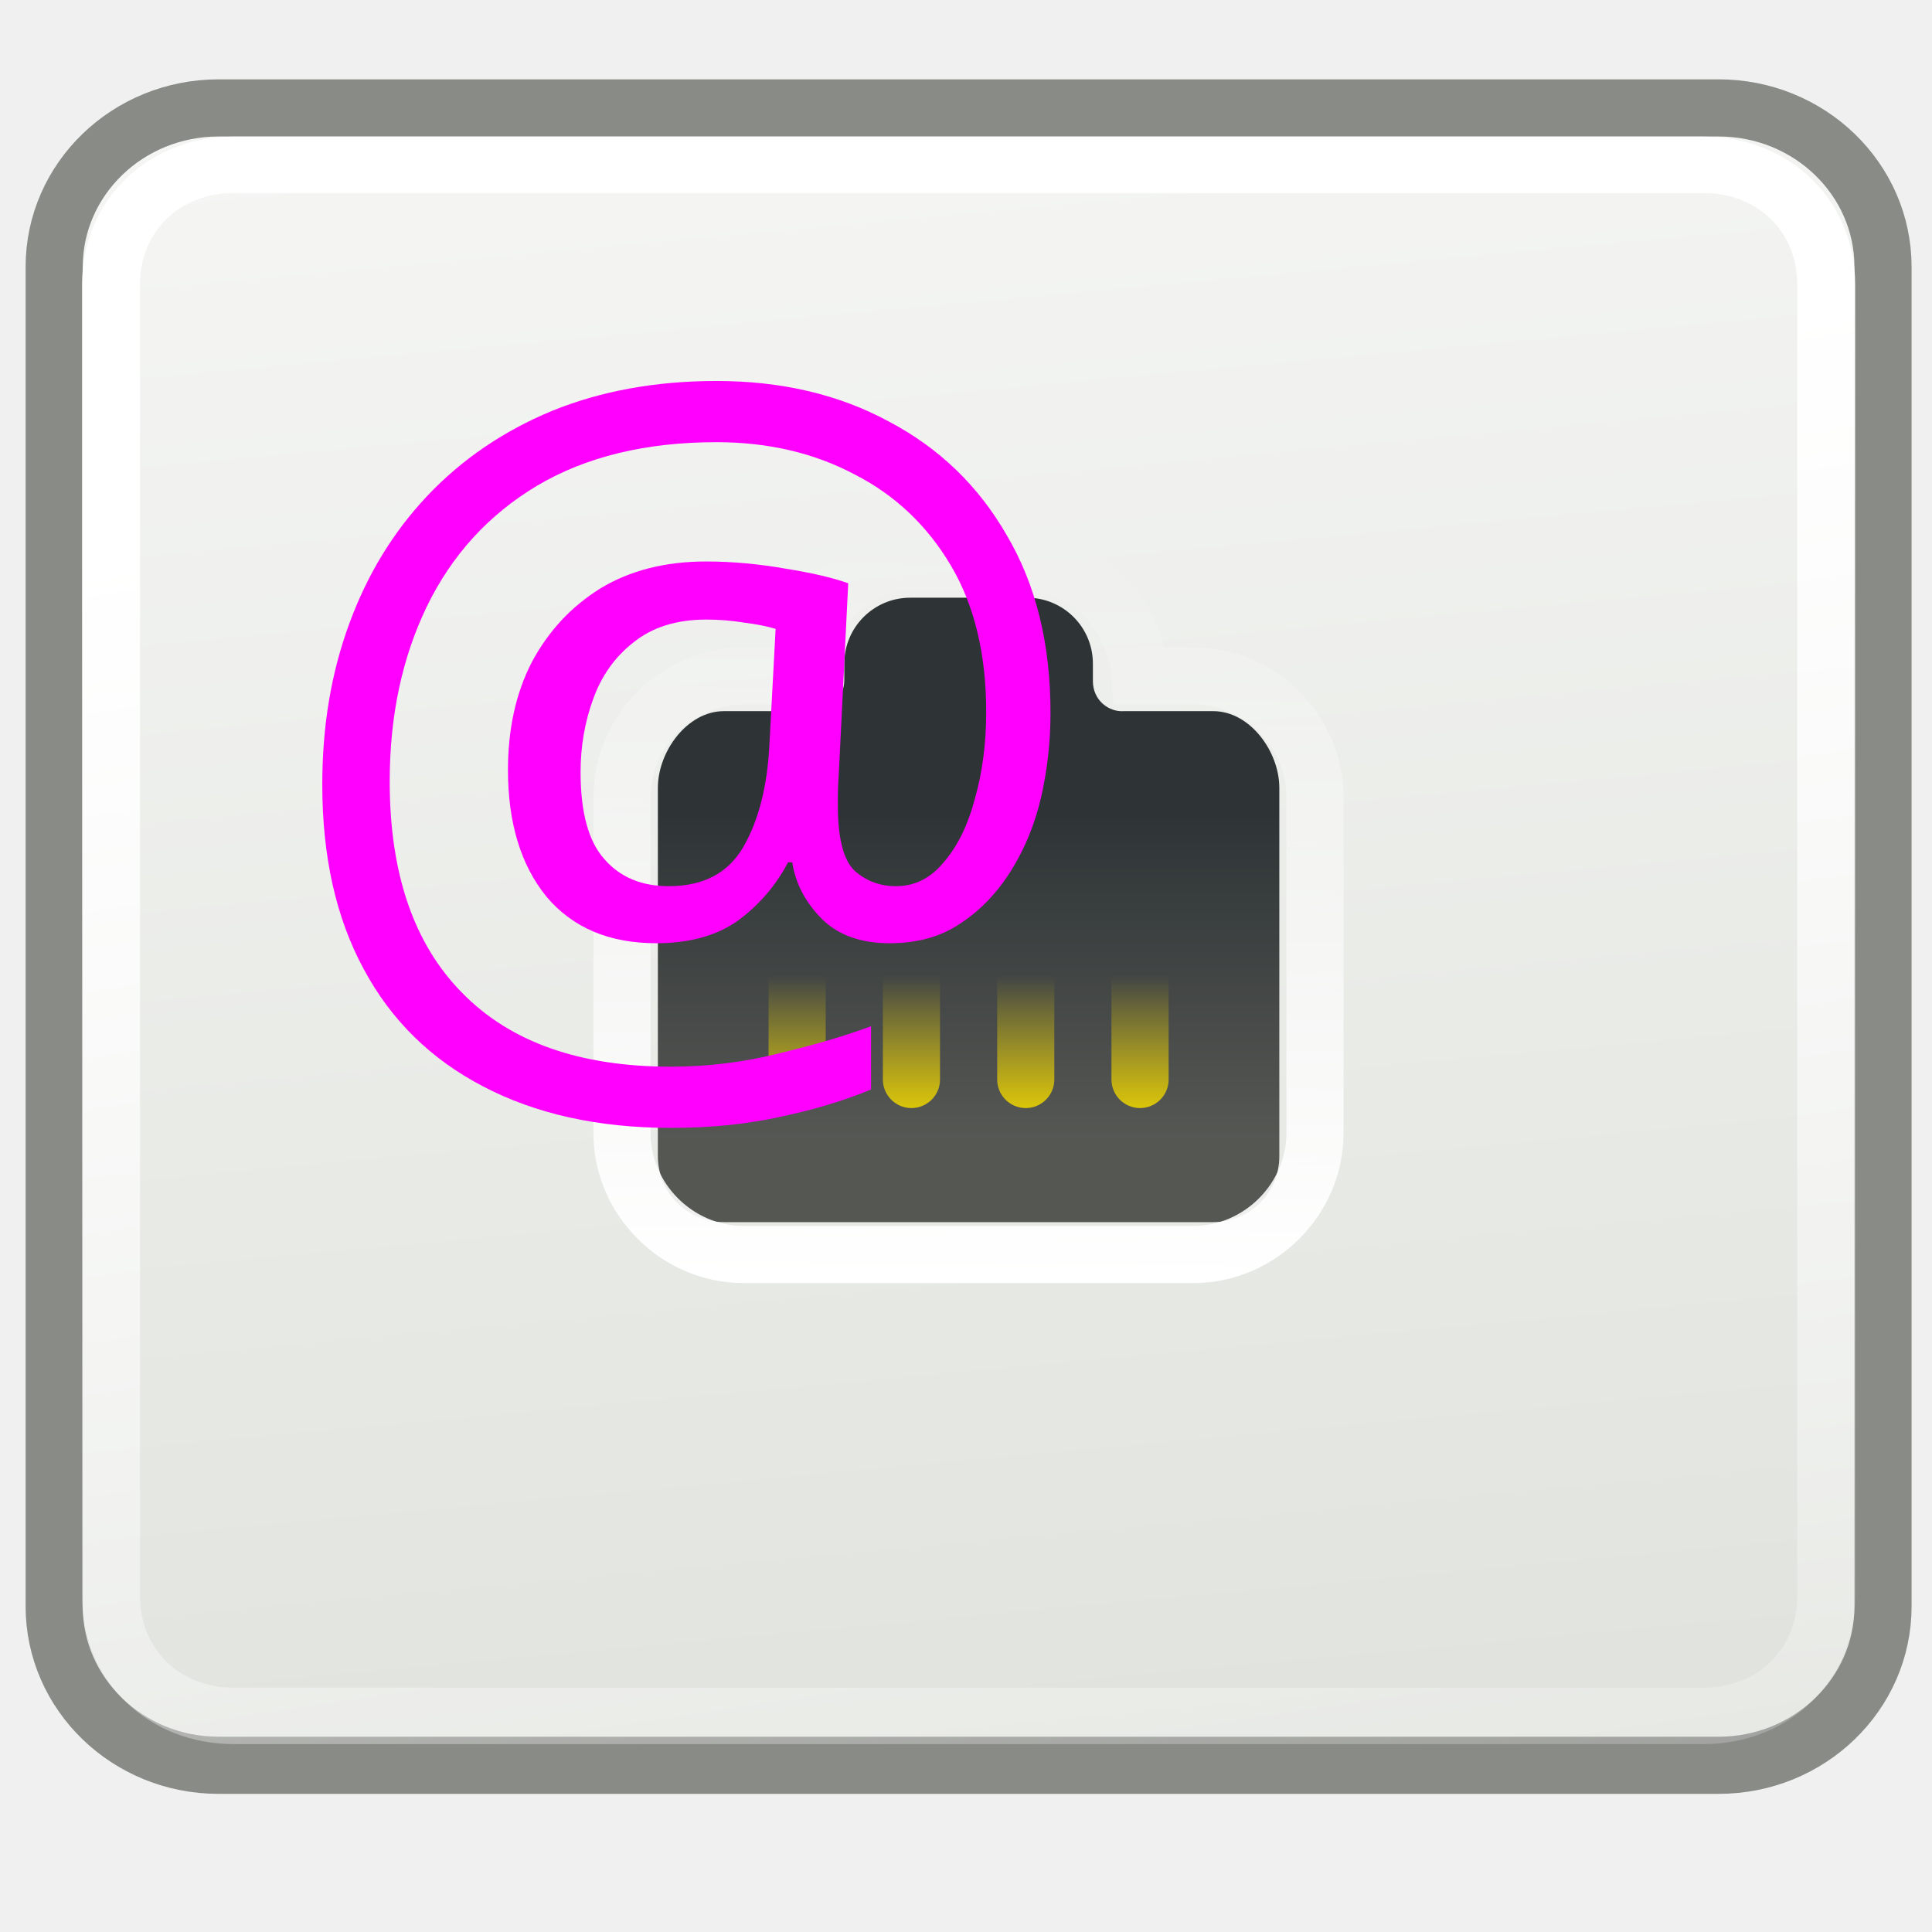
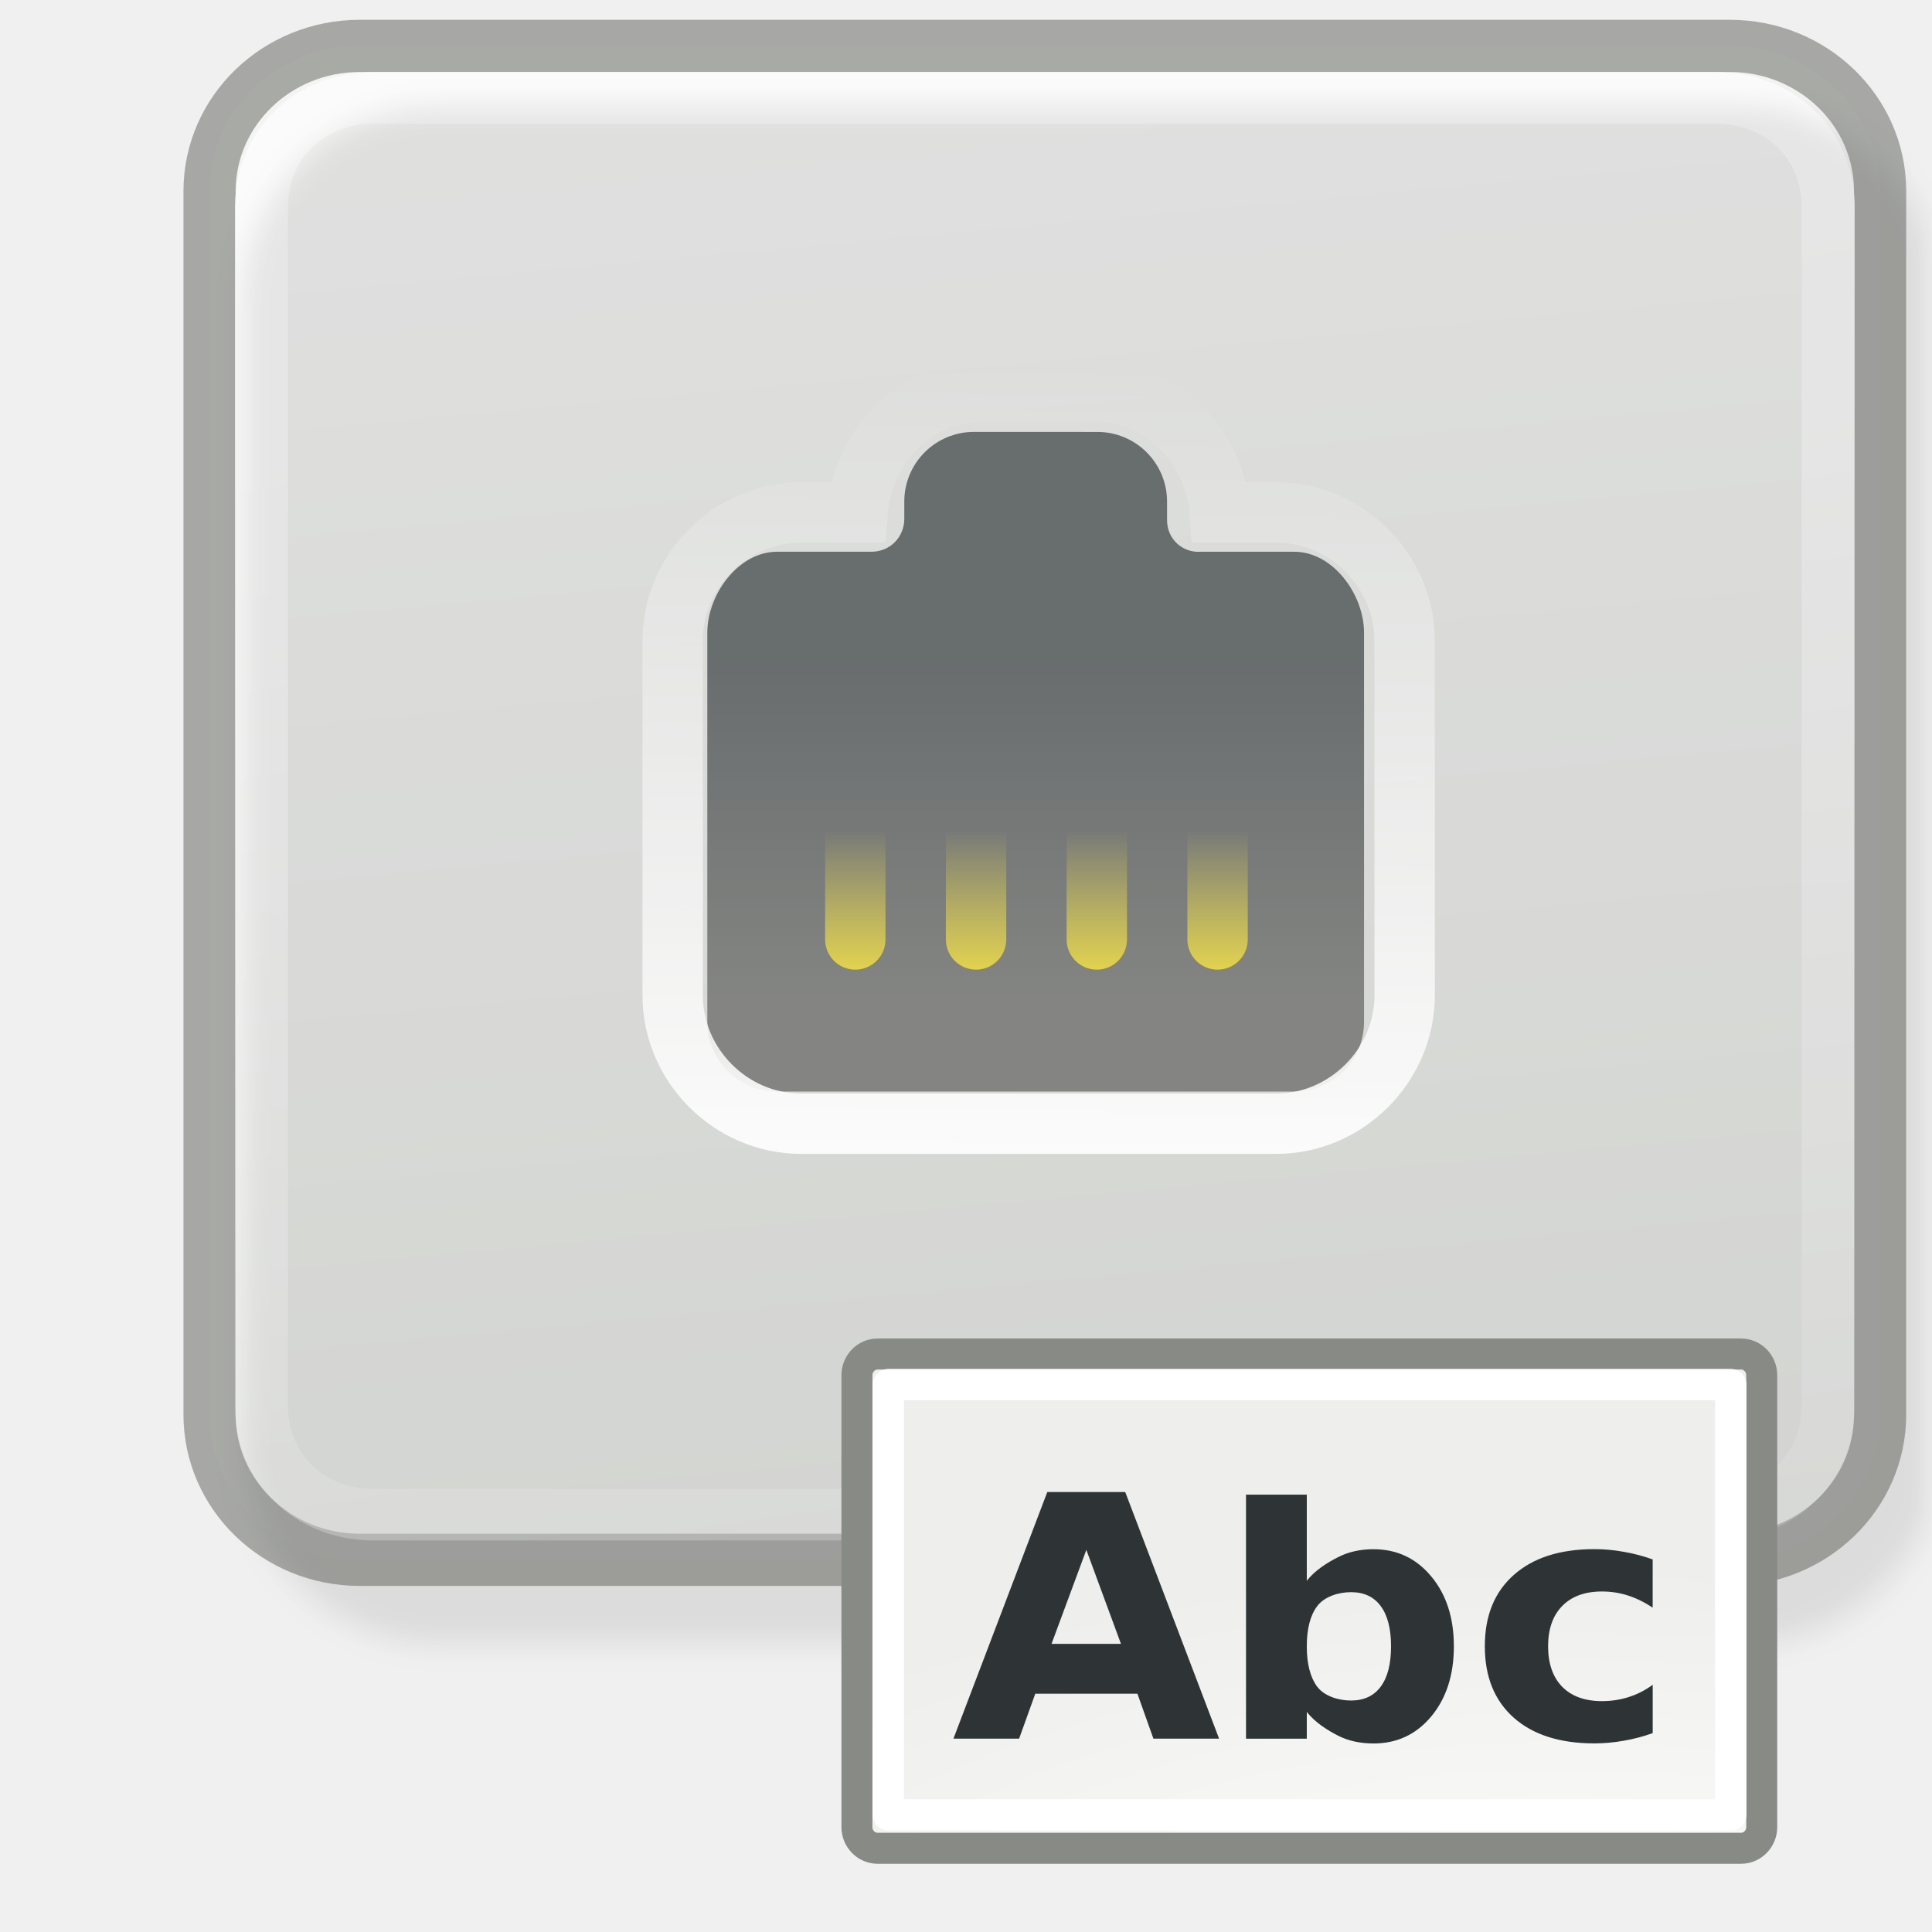
- <svg xmlns="http://www.w3.org/2000/svg" xmlns:xlink="http://www.w3.org/1999/xlink" width="32" height="32" viewBox="0 0 29.1 29.1">
+ <svg xmlns="http://www.w3.org/2000/svg" width="32" height="32" version="1.1" viewBox="0 0 48 48">
  <defs>
-     <linearGradient id="c">
+     <linearGradient id="linearGradient7887" x1="-7.975" x2="-11.01" y1="25.36" y2="-6.568" gradientTransform="matrix(2 0 0 1.933 43.5 .5333)" gradientUnits="userSpaceOnUse">
+       <stop stop-color="#d3d7cf" offset="0" />
+       <stop stop-color="#fff" offset="1" />
+     </linearGradient>
+     <linearGradient id="linearGradient7889" x1="-7.852" x2="-5.51" y1="3.755" y2="18.94" gradientUnits="userSpaceOnUse">
      <stop stop-color="#fff" offset="0" />
      <stop stop-color="#fff" stop-opacity="0" offset="1" />
-     </linearGradient>
-     <linearGradient id="a">
-       <stop stop-color="#edd400" offset="0" />
-       <stop stop-color="#edd400" stop-opacity="0" offset="1" />
    </linearGradient>
    <filter id="filter5386" x="-.02" y="-.022" width="1.039" height="1.044" color-interpolation-filters="sRGB">
      <feGaussianBlur stdDeviation="0.263" />
    </filter>
-     <linearGradient id="linearGradient7887" x1="-7.975" x2="-11.01" y1="25.36" y2="-6.568" gradientTransform="matrix(2 0 0 1.933 43.5 .5333)" gradientUnits="userSpaceOnUse">
-       <stop stop-color="#d3d7cf" offset="0" />
-       <stop stop-color="#fff" offset="1" />
-     </linearGradient>
-     <linearGradient id="linearGradient7889" x1="-7.852" x2="-5.51" y1="3.755" y2="18.94" gradientUnits="userSpaceOnUse" xlink:href="#c" />
-     <linearGradient id="linearGradient7907" x1="32.81" x2="32.81" y1="21" y2="26.2" gradientTransform="matrix(1.088,0,0,1.086,-1.581,-8.943)" gradientUnits="userSpaceOnUse">
+     <radialGradient id="radialGradient3390" cx="24.84" cy="30.78" r="23" gradientTransform="matrix(1.156 0 0 .5026 10.03 34.95)" gradientUnits="userSpaceOnUse">
+       <stop stop-color="#fff" offset="0" />
+       <stop stop-color="#eeeeec" offset="1" />
+     </radialGradient>
+     <linearGradient id="linearGradient7907" x1="32.81" x2="32.81" y1="21" y2="26.2" gradientTransform="matrix(1.631 0 0 1.63 98.35 78.44)" gradientUnits="userSpaceOnUse">
      <stop stop-color="#2e3436" offset="0" />
      <stop stop-color="#555753" offset="1" />
    </linearGradient>
-     <linearGradient id="linearGradient7909" x1="28.88" x2="29" y1="29" y2="16" gradientTransform="translate(1,-7)" gradientUnits="userSpaceOnUse" xlink:href="#c" />
-     <linearGradient id="linearGradient7919" x1="30.31" x2="30.31" y1="27.31" y2="24.69" gradientUnits="userSpaceOnUse" xlink:href="#a" />
+     <linearGradient id="linearGradient7909" x1="28.88" x2="29" y1="29" y2="16" gradientTransform="matrix(1.5 0 0 1.5 102.2 81.36)" gradientUnits="userSpaceOnUse">
+       <stop stop-color="#fff" offset="0" />
+       <stop stop-color="#fff" stop-opacity="0" offset="1" />
+     </linearGradient>
+     <linearGradient id="linearGradient7919" x1="30.31" x2="30.31" y1="27.31" y2="24.69" gradientUnits="userSpaceOnUse">
+       <stop stop-color="#edd400" offset="0" />
+       <stop stop-color="#edd400" stop-opacity="0" offset="1" />
+     </linearGradient>
  </defs>
-   <g transform="matrix(.9999 0 0 .9999 -8.925 -7.411)" enable-background="new">
-     <rect transform="matrix(1.016 0 0 1.016 -.4902 -.2715)" x="15.38" y="2.875" width="32" height="29" rx="3.723" ry="3.723" display="none" fill-rule="evenodd" filter="url(#filter5386)" opacity=".12" />
-     <g transform="matrix(.8609 0 0 .8609 -2.741 7.746)">
+   <clipPath id="b">
+     <rect x="68.78" y="-.093" width="58.26" height="58.26" rx="2.648" />
+   </clipPath>
+   <filter id="c" x="-.021" y="-.021" width="1.042" height="1.042" color-interpolation-filters="sRGB">
+     <feGaussianBlur stdDeviation=".283" />
+   </filter>
+   <clipPath id="h">
+     <path d="m-6.562 24.53c-0.388 0-0.692 0.219-0.906 0.469l-0.031-0.03-0.031 0.06-0.344 0.313-4.25 1.218c-0.03 0-0.06 0.02-0.09 0.03-0.549 0.274-0.902 0.554-1.094 0.937-0.192 0.384-0.116 0.867 0.125 1.156 0.329 0.394 0.858 0.553 1.407 0.657l-0.407 0.437c-0.06 0.05-0.1 0.116-0.125 0.188-0.03 0.121-0.07 0.316-0.125 0.5-0.02 0.04-0.03 0.08-0.03 0.125v6.656c0 0.299 0.113 0.582 0.313 0.813 0.199 0.23 0.511 0.406 0.875 0.406h7.843c0.324 0 0.657-0.116 0.906-0.375l4.651-4.81c0.226-0.235 0.344-0.539 0.344-0.875v-6.625c0-0.335-0.118-0.64-0.344-0.875-0.223-0.229-0.55-0.375-0.874-0.375z" />
+   </clipPath>
+   <filter id="i" x="-.038" y="-.044" width="1.077" height="1.087" color-interpolation-filters="sRGB">
+     <feGaussianBlur stdDeviation=".149" />
+   </filter>
+   <filter id="p" x="-.02" y="-.024" width="1.04" height="1.047" color-interpolation-filters="sRGB">
+     <feGaussianBlur stdDeviation=".071" />
+   </filter>
+   <filter id="x" x="-.036" y="-.042" width="1.071" height="1.083" color-interpolation-filters="sRGB">
+     <feGaussianBlur stdDeviation=".167" />
+   </filter>
+   <clipPath id="A">
+     <path d="m-95.3 143.8s-4.189 3.27-8.1 6.5c-1.95 1.62-3.69 3.22-4.72 4.78-0.51 0.78-0.98 1.62-0.65 2.78 0.16 0.58 0.61 1.12 1.09 1.41 0.48 0.28 0.96 0.4 1.5 0.47 2.13 0.24 4.73-0.4 7.849-1.28 3.113-0.89 6.669-2.09 10.25-3.25 3.581-1.17 7.196-2.31 10.34-3 3.147-0.7 5.835-0.89 7.375-0.5 0.729 0.18 0.745 0.3 0.75 0.31 0 0 0.06 0.33-0.219 0.94-0.567 1.2-2.245 3.11-4.187 4.93-3.885 3.64-8.844 7.13-8.844 7.13l1.75 2.44s5.041-3.52 9.156-7.38c2.058-1.93 3.879-3.89 4.813-5.87 0.466-1 0.776-2.12 0.343-3.25-0.433-1.14-1.541-1.87-2.812-2.19-2.46-0.62-5.444-0.21-8.781 0.53-3.337 0.73-7.019 1.85-10.62 3.03-3.607 1.18-7.129 2.4-10.12 3.25-2.913 0.83-5.293 1.22-6.473 1.13 0.62-0.95 2.3-2.56 4.16-4.1 3.721-3.08 7.969-6.37 7.969-6.37z" />
+   </clipPath>
+   <mask id="B" maskUnits="userSpaceOnUse">
+     <rect x="-115.6" y="147" width="51.28" height="17.34" rx=".666" fill="url(#C)" fill-rule="evenodd" stroke-width="2" />
+   </mask>
+   <linearGradient id="C" x1="-112.3" x2="-112.3" y1="148.9" y2="164.5" gradientUnits="userSpaceOnUse">
+     <stop offset="0" />
+     <stop stop-color="#fff" offset=".218" />
+     <stop stop-color="#fff" offset=".766" />
+     <stop offset="1" />
+   </linearGradient>
+   <filter id="D" x="-.013" y="-.05" width="1.026" height="1.099" color-interpolation-filters="sRGB">
+     <feGaussianBlur stdDeviation="0.001 0.244" />
+   </filter>
+   <filter id="H" x="-.395" y="-.574" width="1.79" height="2.147" color-interpolation-filters="sRGB">
+     <feGaussianBlur stdDeviation="2.895" />
+   </filter>
+   <g opacity=".7">
+     <g transform="matrix(1.297 0 0 1.297 -13.6 -.805)" enable-background="new">
      <rect x="14.5" y="1.5" width="32" height="29" rx="2.877" ry="2.781" fill="url(#linearGradient7887)" fill-rule="evenodd" stroke="#888a85" stroke-dashoffset=".7" stroke-linecap="round" stroke-linejoin="round" stroke-opacity=".992" />
      <path transform="matrix(2.143 0 0 2.087 44.43 -.6302)" d="m-12.5 1.498c-0.573 0-1.002 0.429-1.002 1.002v11c0 0.573 0.429 1.002 1.002 1.002h12c0.573 0 1.002-0.429 1.002-1.002v-11c0-0.573-0.429-1.002-1.002-1.002z" fill="none" stroke="url(#linearGradient7889)" stroke-dashoffset=".7" stroke-linecap="round" stroke-linejoin="round" stroke-opacity=".992" stroke-width=".473" />
-       <path d="m29.48 10.07c-0.639 0-1.155 0.516-1.155 1.154v0.288c0 0.293-0.229 0.543-0.544 0.543h-1.563c-0.639 0-1.155 0.704-1.155 1.342v6.445c0 0.638 0.516 1.154 1.155 1.154h8.564c0.639 0 1.155-0.516 1.155-1.154v-6.445c0-0.638-0.516-1.342-1.155-1.342h-1.563c-0.262 0.02-0.544-0.186-0.544-0.526v-0.305c0-0.638-0.516-1.154-1.155-1.154z" fill="url(#linearGradient7907)" fill-rule="evenodd" />
-       <path d="m29.56 9.438c-1.109 0-1.984 0.909-2.062 2h-0.938c-1.159 0-2.125 0.965-2.125 2.125v5.874c0 1.16 0.966 2.125 2.125 2.125h7.876c1.159 0 2.125-0.965 2.125-2.125v-5.874c0-1.16-0.966-2.125-2.125-2.125h-0.938c-0.08-1.092-0.953-2-2.063-2z" fill="none" stroke="url(#linearGradient7909)" stroke-dashoffset=".7" stroke-linecap="round" />
-       <g transform="translate(1,-8)" fill="none" stroke="url(#linearGradient7919)" stroke-linecap="round" stroke-width="1px">
+       <rect transform="matrix(1.016 0 0 1.016 -.49 -.2715)" x="15.38" y="2.875" width="32" height="29" rx="3.723" ry="3.723" fill-rule="evenodd" filter="url(#filter5386)" opacity=".12" />
+     </g>
+     <g transform="translate(-120.7 -96.27)">
+       <path d="m144.9 107c-0.959 0-1.733 0.774-1.733 1.731v0.432c0 0.44-0.344 0.815-0.816 0.815h-2.345c-0.959 0-1.733 1.055-1.733 2.013v9.667c0 0.958 0.775 1.731 1.733 1.731h12.85c0.959 0 1.733-0.774 1.733-1.731v-9.667c0-0.958-0.775-2.013-1.733-2.013h-2.345c-0.393 0.026-0.816-0.279-0.816-0.789v-0.457c0-0.958-0.775-1.731-1.733-1.731z" fill="url(#linearGradient7907)" fill-rule="evenodd" stroke-width="1.5" />
+       <path d="m145.1 106c-1.664 0-2.977 1.362-3.094 3h-1.406c-1.739 0-3.188 1.449-3.188 3.188v8.812c0 1.739 1.449 3.188 3.188 3.188h11.81c1.739 0 3.188-1.449 3.188-3.188v-8.812c0-1.739-1.449-3.188-3.188-3.188h-1.406c-0.117-1.638-1.43-3-3.094-3z" fill="none" stroke="url(#linearGradient7909)" stroke-dashoffset=".7" stroke-linecap="round" stroke-width="1.5" />
+       <g transform="matrix(1.5 0 0 1.5 102.2 79.86)" fill="none" stroke="url(#linearGradient7919)" stroke-linecap="round" stroke-width="1px">
        <path d="m26.5 26.5v-2" />
        <path d="m28.5 26.5v-2" />
        <path d="m30.5 26.5v-2" />
        <path d="m32.5 26.5v-2" />
      </g>
    </g>
  </g>
-   <text transform="translate(-96.22 -126.5)" x="100.26" y="142.24" fill="#f0f" font-family="sans-serif" font-size="14.01" stroke-width=".35">
-     <tspan x="100.26" y="142.24">@</tspan>
-   </text>
+   <rect x="21.29" y="33.64" width="22.48" height="12.28" rx=".515" ry=".528" fill="url(#radialGradient3390)" stroke="#888a85" stroke-dashoffset="1.4" stroke-linecap="round" stroke-width=".77" />
+   <path d="m28.26 42.08h-2.539l-0.401 1.116h-1.632l2.332-6.127h1.936l2.332 6.127h-1.632l-0.397-1.116m-2.134-1.239h1.725l-0.86-2.335-0.865 2.335m7.44 1.408c0.323 0 0.569-0.115 0.738-0.345 0.172-0.23 0.257-0.564 0.257-1.001-5e-6 -0.438-0.086-0.771-0.257-1.001-0.169-0.23-0.415-0.345-0.738-0.345-0.323 4e-6 -0.667 0.116-0.841 0.349-0.172 0.23-0.257 0.562-0.257 0.997-5e-6 0.435 0.086 0.769 0.257 1.001 0.174 0.23 0.518 0.345 0.841 0.345m-1.098-2.975c0.208-0.268 0.533-0.465 0.786-0.591 0.253-0.129 0.544-0.193 0.873-0.193 0.582 4e-6 1.06 0.226 1.434 0.677 0.374 0.449 0.561 1.027 0.561 1.736-5e-6 0.709-0.187 1.289-0.561 1.74-0.374 0.449-0.852 0.673-1.434 0.673-0.329 0-0.62-0.063-0.873-0.189-0.253-0.129-0.578-0.327-0.786-0.595v0.665h-1.51v-6.063h1.51v2.139m8.593-0.529v1.198c-0.205-0.137-0.412-0.238-0.62-0.304-0.205-0.066-0.419-0.098-0.641-0.098-0.422 5e-6 -0.751 0.12-0.987 0.361-0.233 0.238-0.35 0.572-0.35 1.001 0 0.429 0.117 0.765 0.35 1.005 0.236 0.238 0.565 0.357 0.987 0.357 0.236 1e-6 0.46-0.034 0.671-0.103 0.214-0.068 0.41-0.17 0.591-0.304v1.202c-0.236 0.085-0.477 0.148-0.721 0.189-0.242 0.044-0.485 0.066-0.73 0.066-0.852 0-1.518-0.212-1.999-0.636-0.481-0.427-0.721-1.019-0.721-1.777 0-0.758 0.24-1.349 0.721-1.773 0.481-0.427 1.147-0.64 1.999-0.64 0.247 4e-6 0.491 0.022 0.73 0.066 0.242 0.041 0.482 0.104 0.721 0.189" fill="#2e3436" stroke-width=".77px" />
+   <rect x="22.07" y="34.4" width="20.93" height="10.69" rx="0" ry="0" fill="none" stroke="#fff" stroke-dashoffset="1.4" stroke-linecap="round" stroke-linejoin="round" stroke-width=".778" />
</svg>
